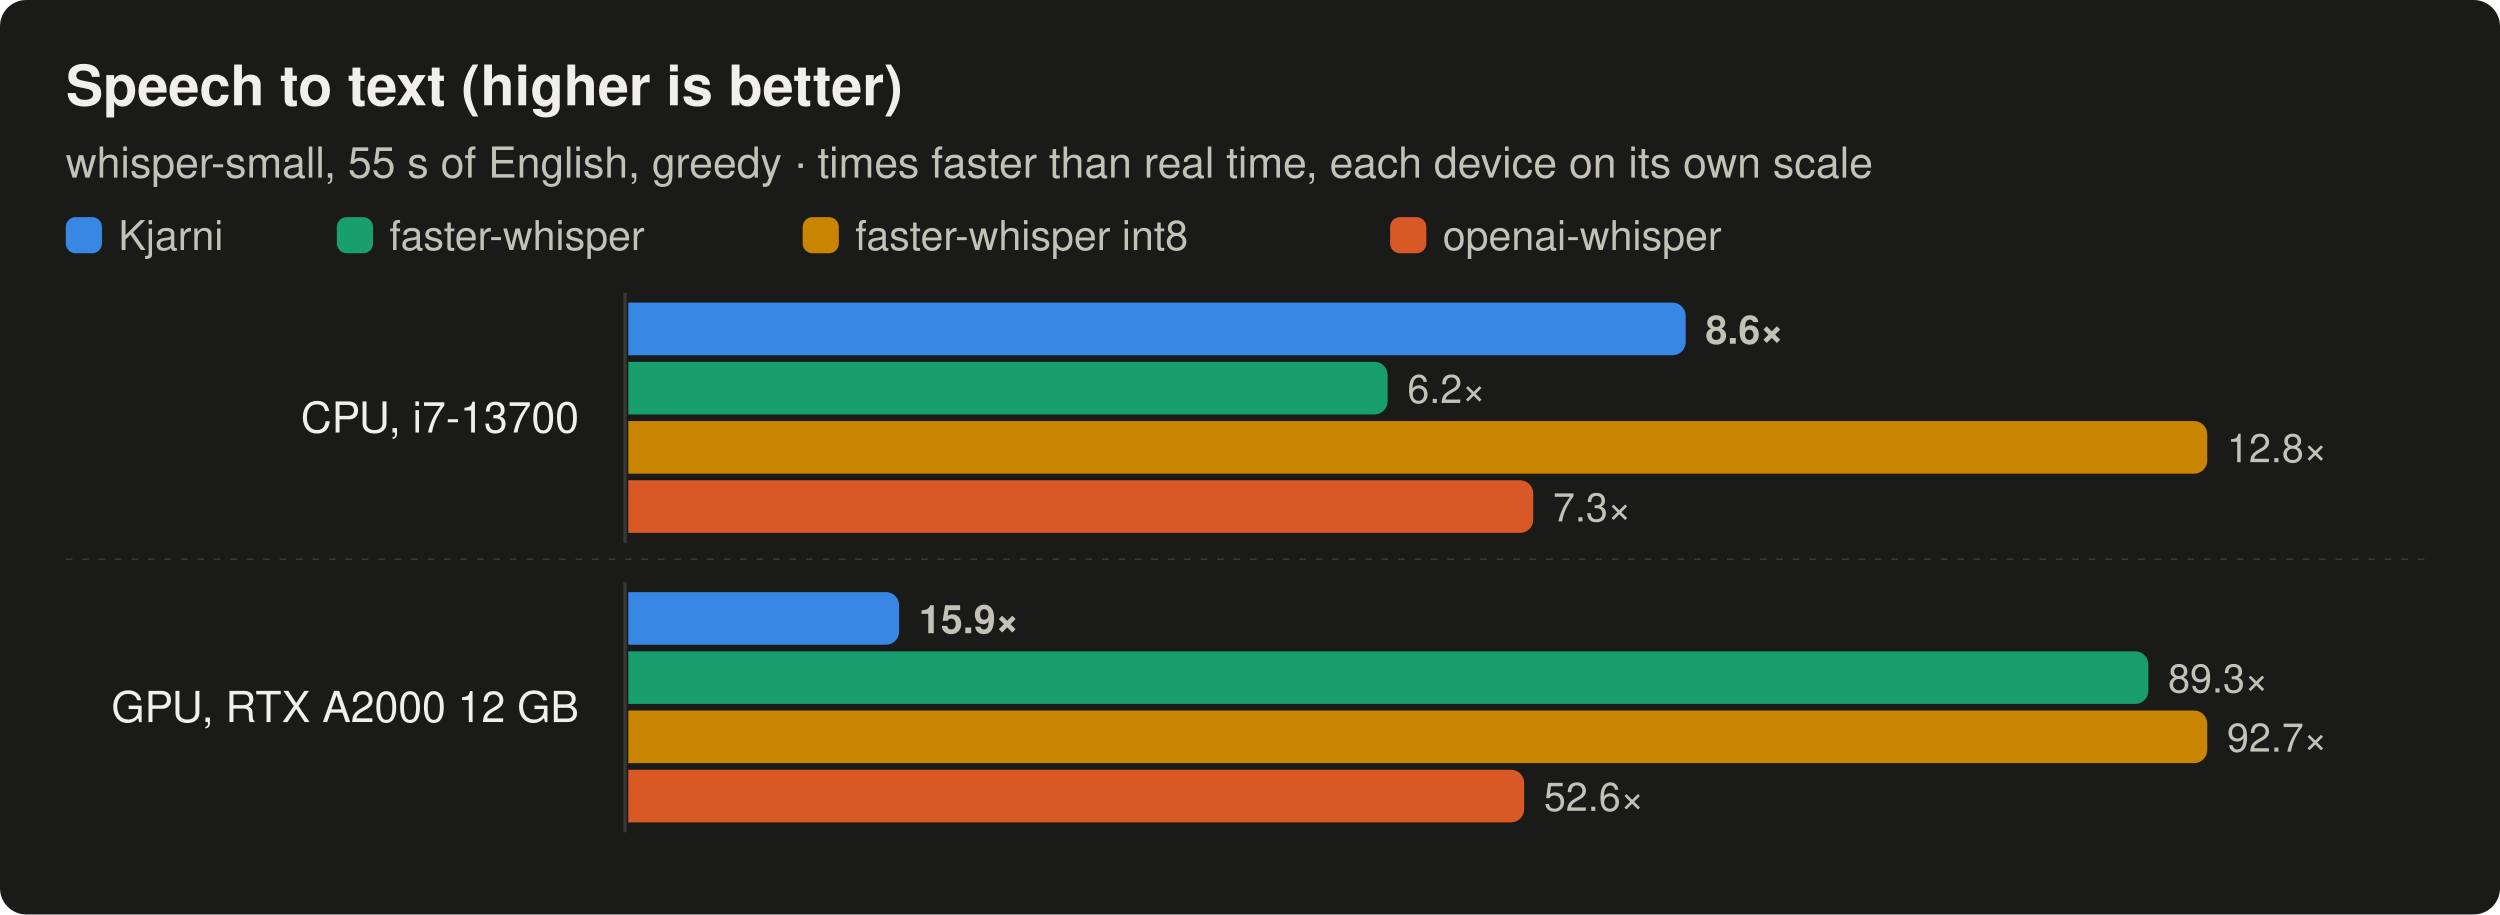
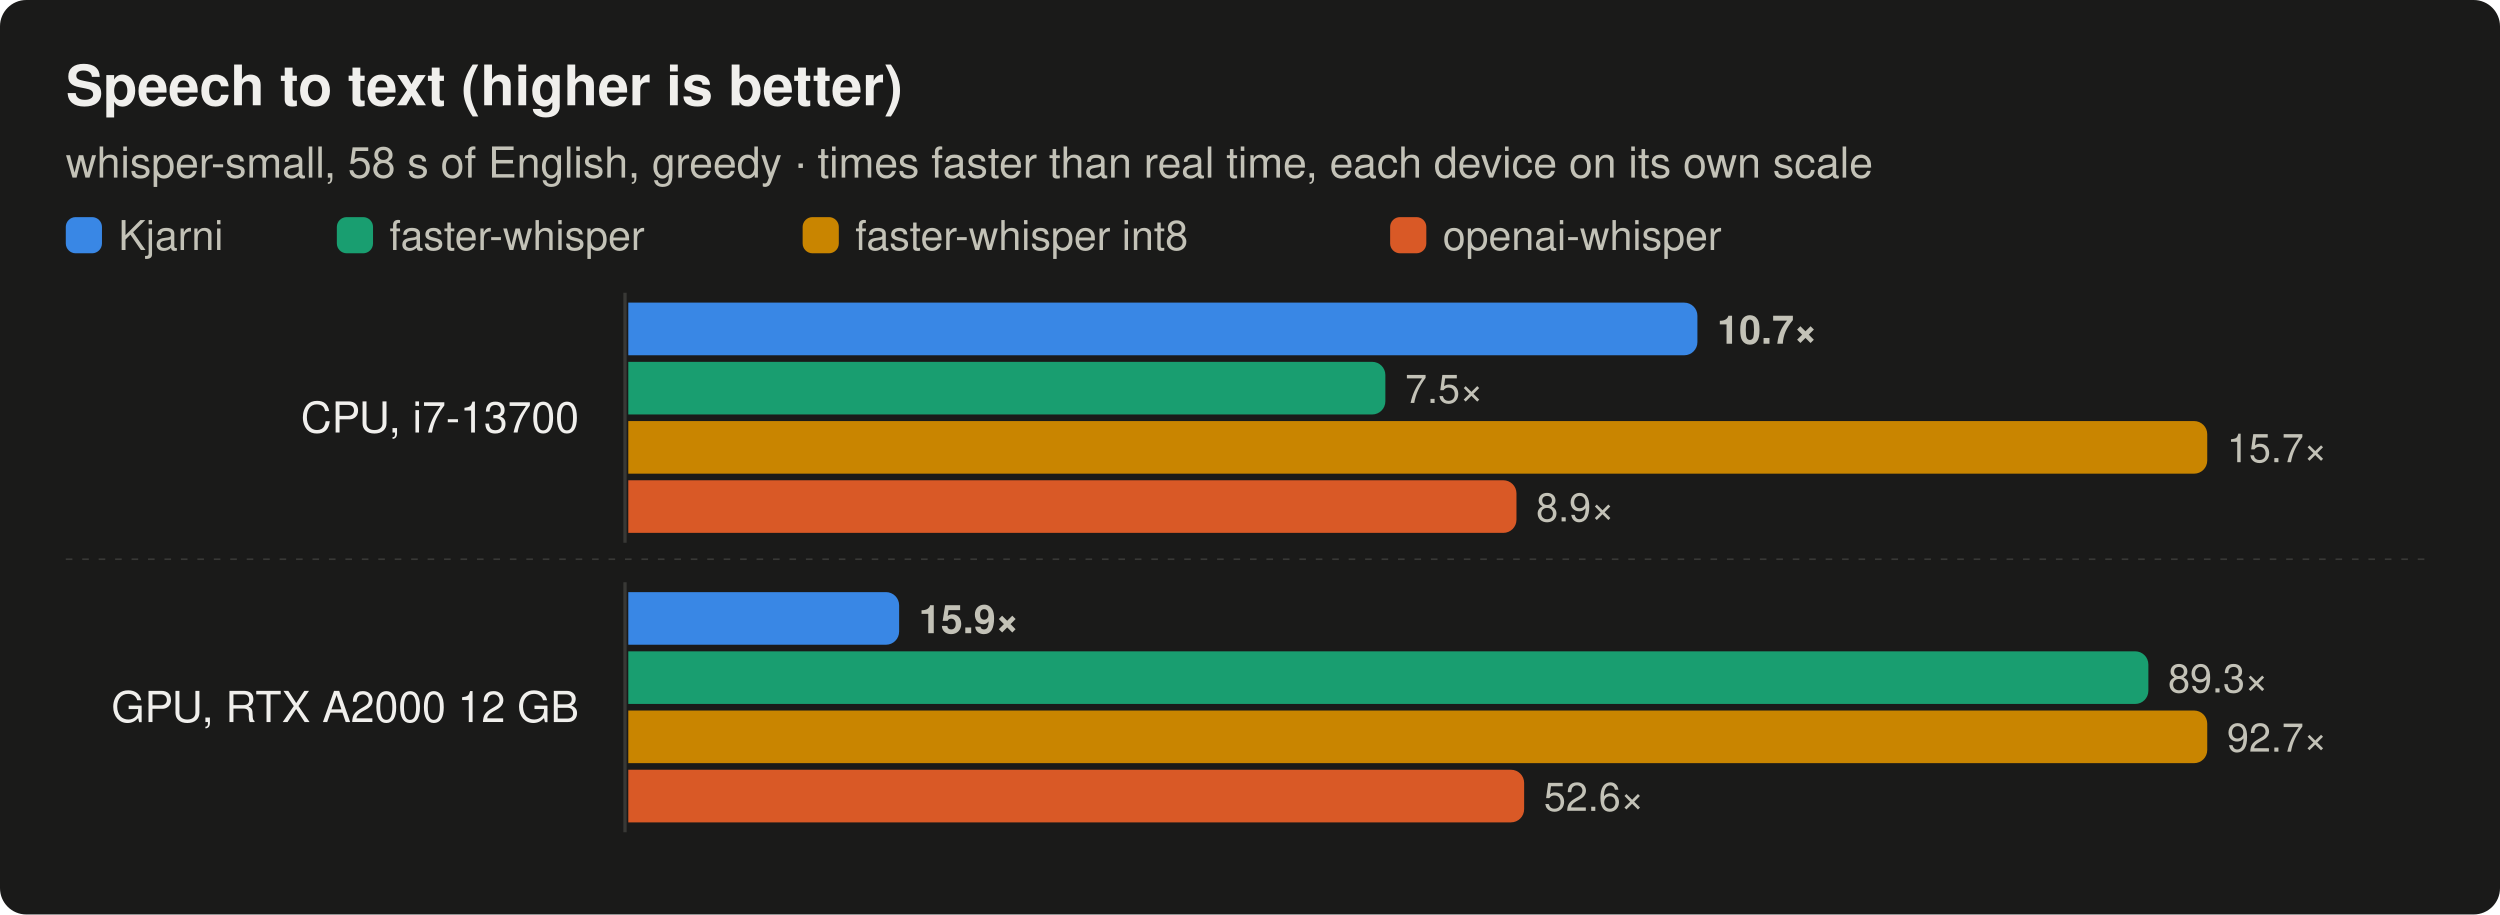
<svg xmlns="http://www.w3.org/2000/svg" width="760" height="278" viewBox="0 0 760 278" font-family="-apple-system, BlinkMacSystemFont, 'Segoe UI', Helvetica, Arial, sans-serif" role="img" aria-label="Speech to text (higher is better)">
  <rect width="760" height="278" rx="8" fill="#1a1a19" />
  <text x="20" y="32" font-size="17" font-weight="600" fill="#f0efec">Speech to text (higher is better)</text>
-   <text x="20" y="54" font-size="13" fill="#c3c2b7">whisper-small, 55 s of English, greedy · times faster than real time, each device on its own scale</text>
+   <text x="20" y="54" font-size="13" fill="#c3c2b7">whisper-small, 58 s of English, greedy · times faster than real time, each device on its own scale</text>
  <rect x="20" y="66" width="11" height="11" rx="3" fill="#3987e5" />
  <text x="36" y="76" font-size="12.5" fill="#c3c2b7">Kjarni</text>
  <rect x="102.4" y="66" width="11" height="11" rx="3" fill="#199e70" />
  <text x="118.4" y="76" font-size="12.5" fill="#c3c2b7">faster-whisper</text>
  <rect x="244" y="66" width="11" height="11" rx="3" fill="#c98500" />
  <text x="260.0" y="76" font-size="12.5" fill="#c3c2b7">faster-whisper int8</text>
  <rect x="422.6" y="66" width="11" height="11" rx="3" fill="#d95926" />
  <text x="438.6" y="76" font-size="12.5" fill="#c3c2b7">openai-whisper</text>
  <text x="176" y="131.5" text-anchor="end" font-size="13" fill="#f0efec">CPU, i7-13700</text>
  <line x1="190" y1="89" x2="190" y2="165" stroke="#383835" stroke-width="1" />
-   <path d="M191,92 h317.447 a4,4 0 0 1 4,4 v8 a4,4 0 0 1 -4,4 h-317.447 z" fill="#3987e5" />
-   <text x="518.447" y="104.5" font-size="12" fill="#c3c2b7" font-weight="600">8.6×</text>
-   <path d="M191,110 h226.836 a4,4 0 0 1 4,4 v8 a4,4 0 0 1 -4,4 h-226.836 z" fill="#199e70" />
-   <text x="427.836" y="122.5" font-size="12" fill="#c3c2b7">6.2×</text>
+   <path d="M191,92 h321.013 a4,4 0 0 1 4,4 v8 a4,4 0 0 1 -4,4 h-321.013 z" fill="#3987e5" />
+   <text x="522.013" y="104.5" font-size="12" fill="#c3c2b7" font-weight="600">10.7×</text>
+   <path d="M191,110 h226.149 a4,4 0 0 1 4,4 v8 a4,4 0 0 1 -4,4 h-226.149 z" fill="#199e70" />
+   <text x="427.149" y="122.5" font-size="12" fill="#c3c2b7">7.5×</text>
  <path d="M191,128 h476.0 a4,4 0 0 1 4,4 v8 a4,4 0 0 1 -4,4 h-476.0 z" fill="#c98500" />
-   <text x="677.0" y="140.5" font-size="12" fill="#c3c2b7">12.8×</text>
-   <path d="M191,146 h271.107 a4,4 0 0 1 4,4 v8 a4,4 0 0 1 -4,4 h-271.107 z" fill="#d95926" />
-   <text x="472.107" y="158.5" font-size="12" fill="#c3c2b7">7.3×</text>
+   <text x="677.0" y="140.5" font-size="12" fill="#c3c2b7">15.7×</text>
+   <path d="M191,146 h266.006 a4,4 0 0 1 4,4 v8 a4,4 0 0 1 -4,4 h-266.006 z" fill="#d95926" />
+   <text x="467.006" y="158.5" font-size="12" fill="#c3c2b7">8.9×</text>
  <line x1="20" y1="170.0" x2="740" y2="170.0" stroke="#383835" stroke-width="0.5" stroke-dasharray="2 3" />
  <text x="176" y="219.5" text-anchor="end" font-size="13" fill="#f0efec">GPU, RTX A2000 12 GB</text>
  <line x1="190" y1="177" x2="190" y2="253" stroke="#383835" stroke-width="1" />
  <path d="M191,180 h78.334 a4,4 0 0 1 4,4 v8 a4,4 0 0 1 -4,4 h-78.334 z" fill="#3987e5" />
  <text x="279.334" y="192.5" font-size="12" fill="#c3c2b7" font-weight="600">15.9×</text>
  <path d="M191,198 h458.103 a4,4 0 0 1 4,4 v8 a4,4 0 0 1 -4,4 h-458.103 z" fill="#199e70" />
  <text x="659.103" y="210.5" font-size="12" fill="#c3c2b7">89.3×</text>
  <path d="M191,216 h476 a4,4 0 0 1 4,4 v8 a4,4 0 0 1 -4,4 h-476 z" fill="#c98500" />
  <text x="677.0" y="228.5" font-size="12" fill="#c3c2b7">92.7×</text>
  <path d="M191,234 h268.336 a4,4 0 0 1 4,4 v8 a4,4 0 0 1 -4,4 h-268.336 z" fill="#d95926" />
  <text x="469.336" y="246.5" font-size="12" fill="#c3c2b7">52.6×</text>
</svg>
